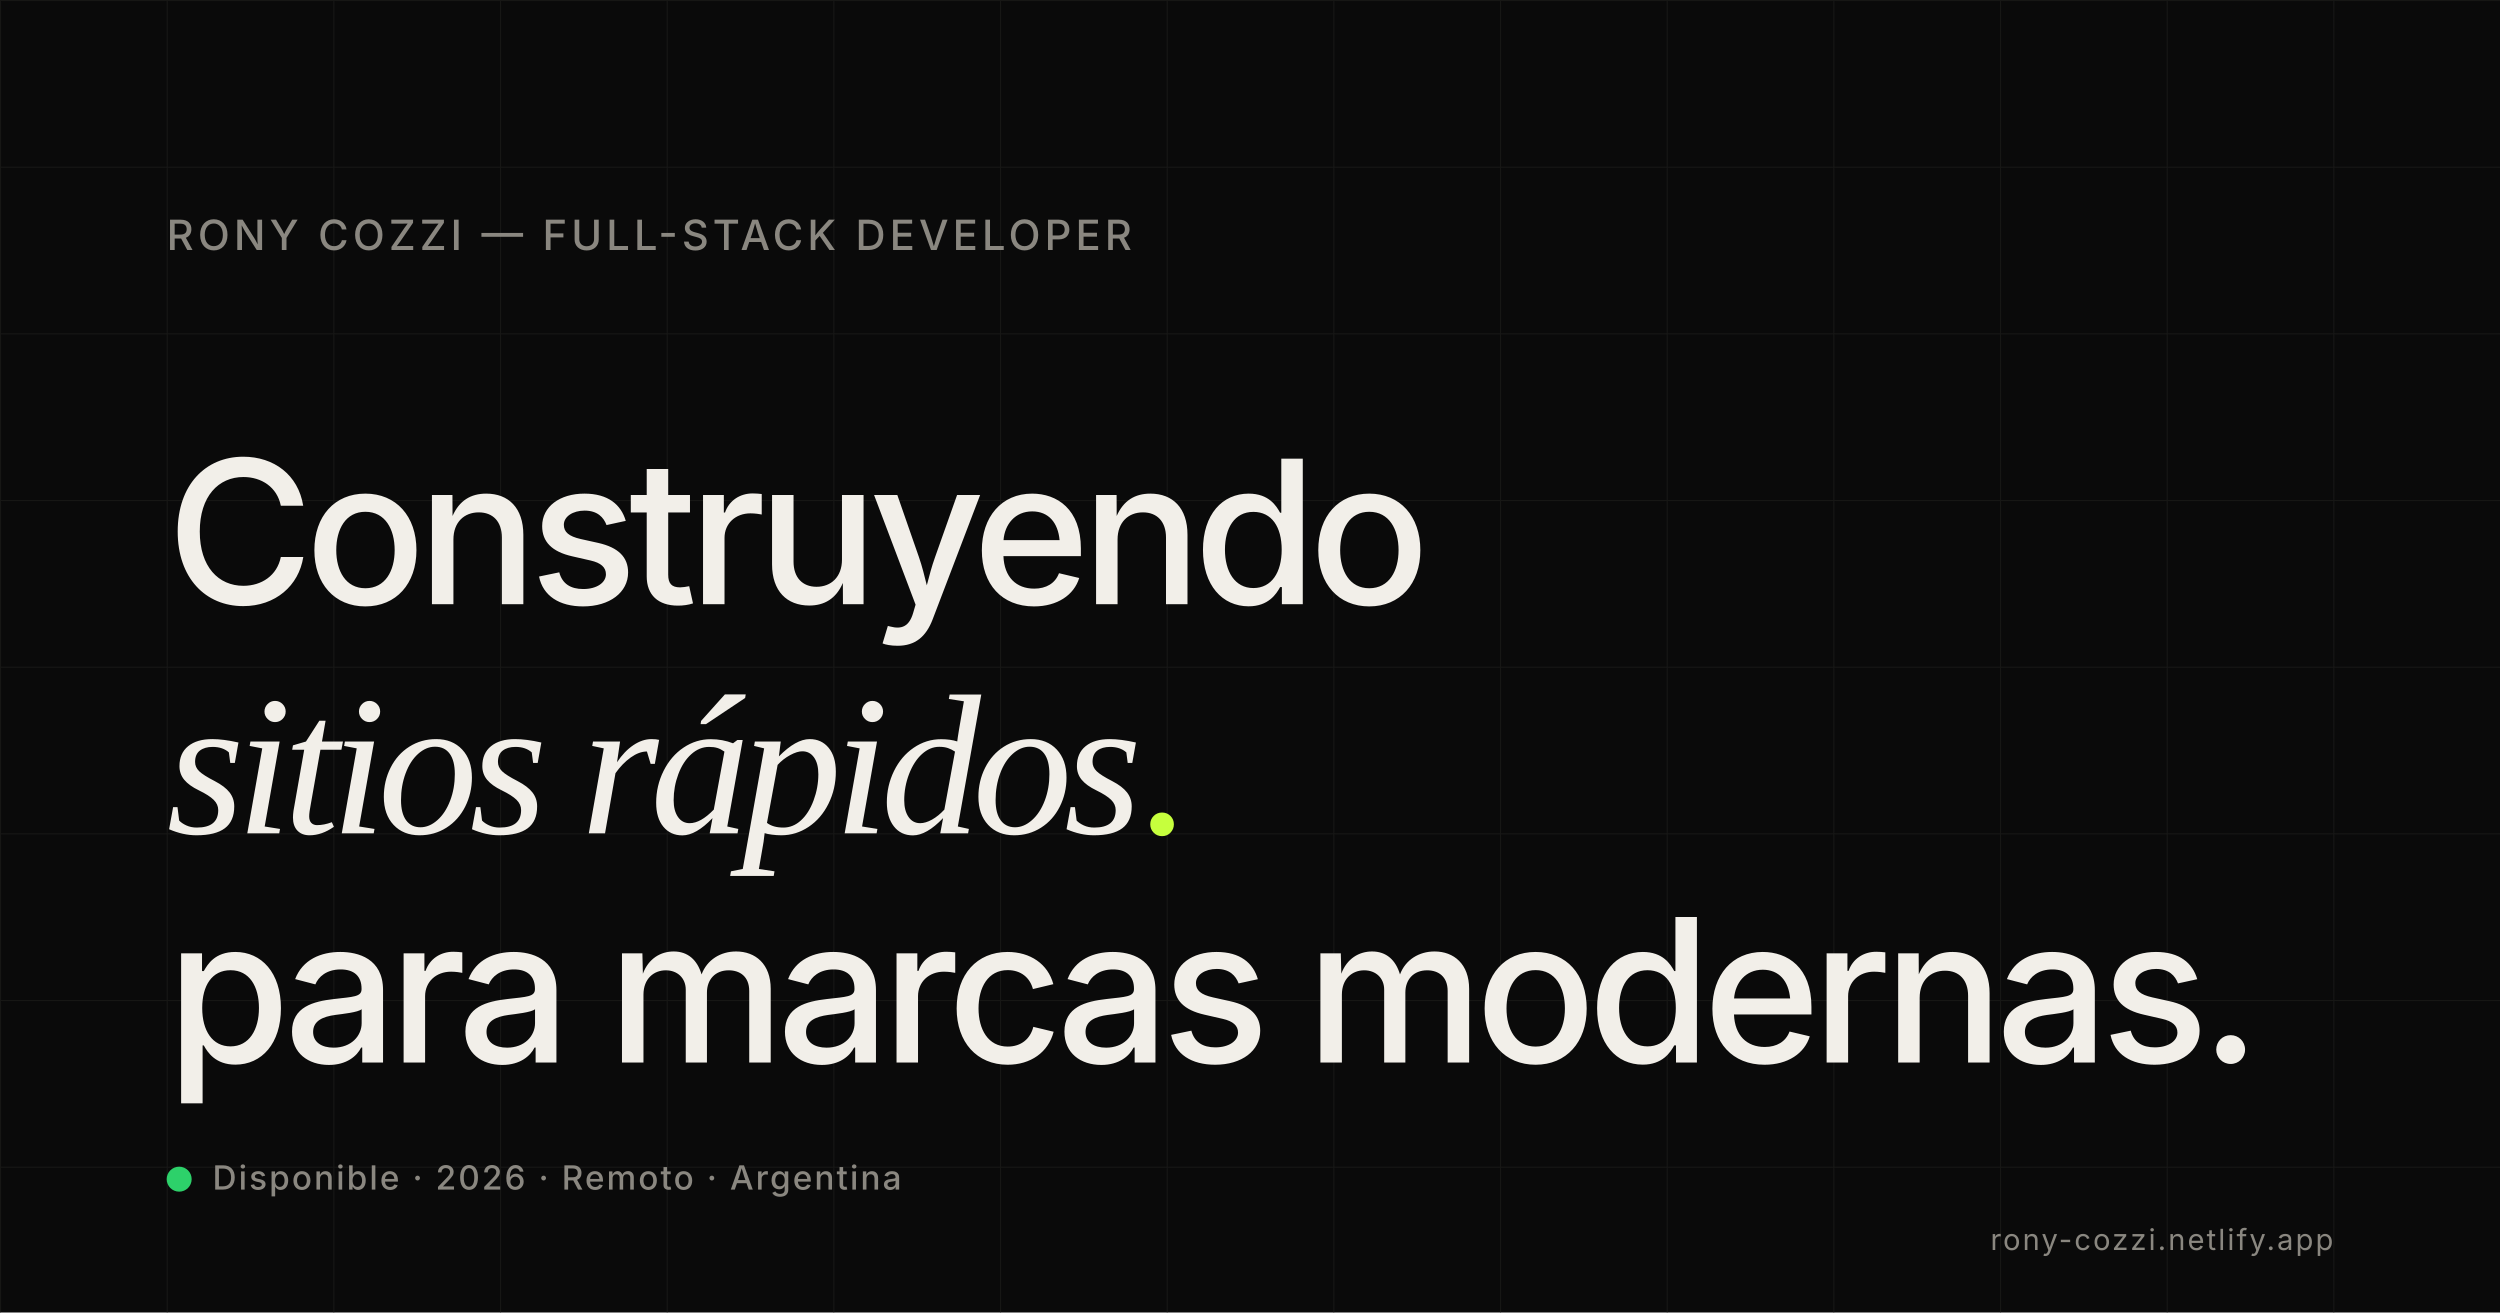
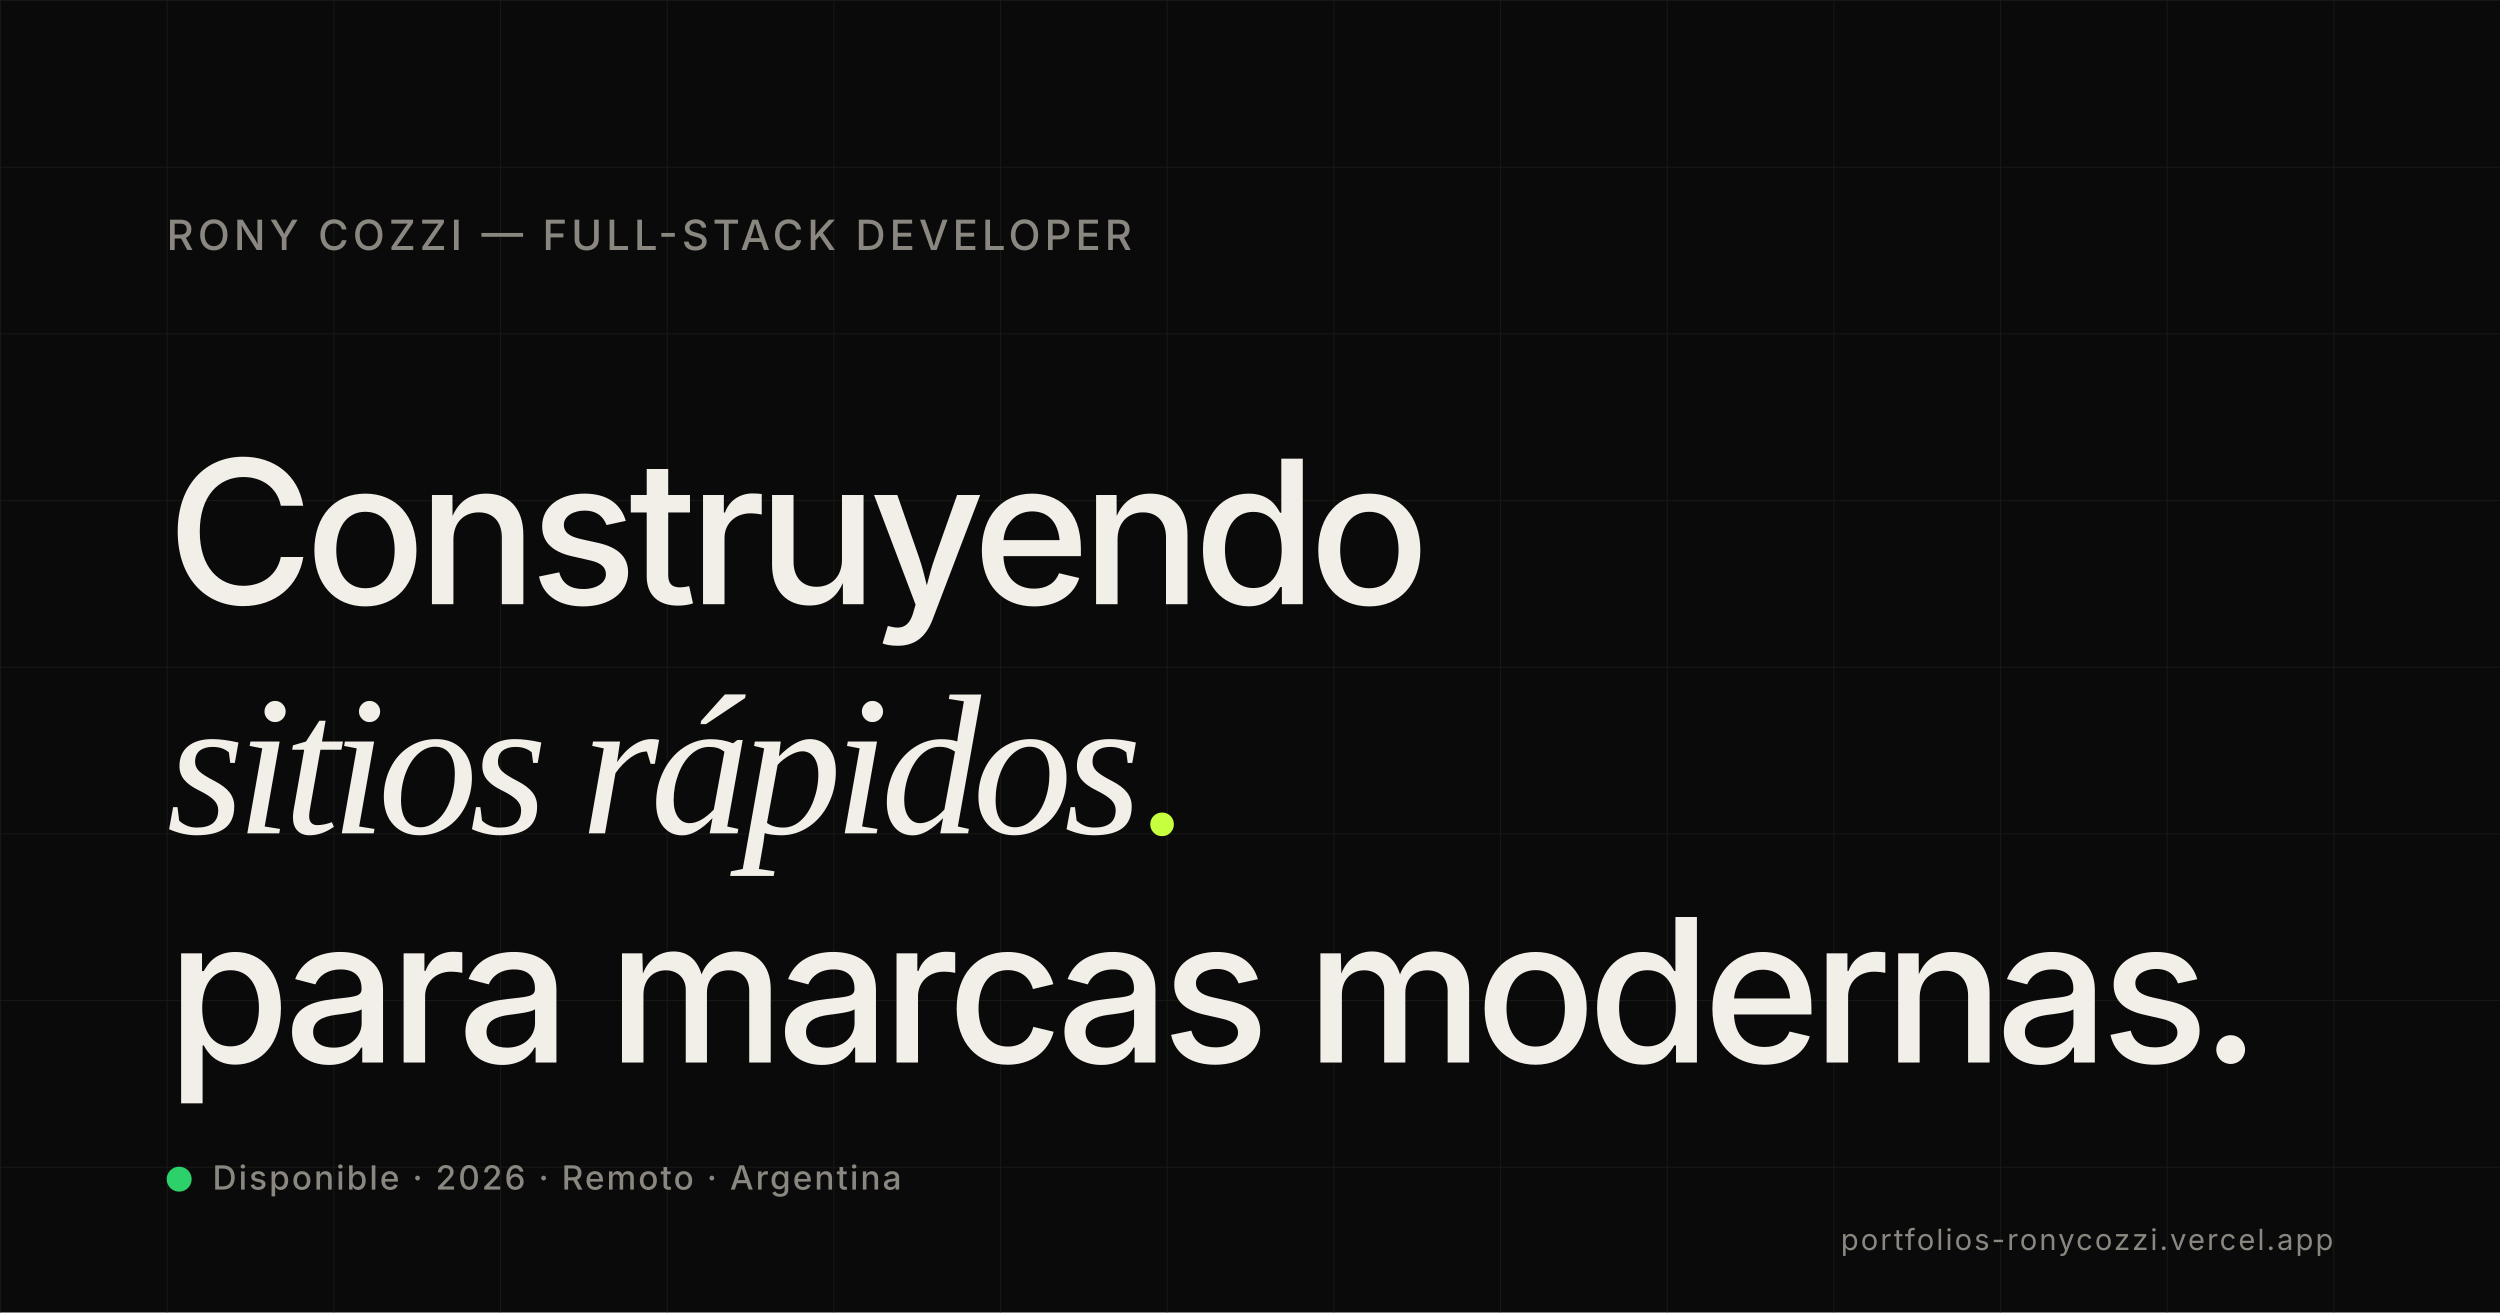
<svg xmlns="http://www.w3.org/2000/svg" viewBox="0 0 1200 630">
  <rect width="1200" height="630" fill="#0A0A0A" />
  <defs>
    <pattern id="grid" width="80" height="80" patternUnits="userSpaceOnUse">
      <path d="M 80 0 L 0 0 0 80" fill="none" stroke="#1F1F1D" stroke-width="1" />
    </pattern>
  </defs>
  <rect width="1200" height="630" fill="url(#grid)" opacity="0.6" />
  <text x="80" y="120" font-family="Space Grotesk, Inter, sans-serif" font-size="20" font-weight="500" letter-spacing="2" fill="#8A8780">RONY COZZI — FULL-STACK DEVELOPER</text>
  <text x="80" y="290" font-family="Space Grotesk, Inter, sans-serif" font-size="96" font-weight="500" letter-spacing="-4" fill="#F2EFE9">Construyendo</text>
  <text x="80" y="400" font-family="Times New Roman, serif" font-size="96" font-style="italic" font-weight="400" letter-spacing="-4" fill="#F2EFE9">sitios rápidos<tspan fill="#C6FF3D">.</tspan>
  </text>
  <text x="80" y="510" font-family="Space Grotesk, Inter, sans-serif" font-size="96" font-weight="500" letter-spacing="-4" fill="#F2EFE9">para marcas modernas.</text>
  <g transform="translate(80, 560)">
    <circle cx="6" cy="6" r="6" fill="#2DD16A" />
    <text x="22" y="11" font-family="Space Grotesk, Inter, sans-serif" font-size="16" font-weight="500" letter-spacing="1" fill="#8A8780">Disponible · 2026 · Remoto · Argentina</text>
  </g>
-   <text x="1120" y="600" text-anchor="end" font-family="Space Grotesk, Inter, sans-serif" font-size="14" letter-spacing="1" fill="#8A8780">rony-cozzi.netlify.app</text>
+   <text x="1120" y="600" text-anchor="end" font-family="Space Grotesk, Inter, sans-serif" font-size="14" letter-spacing="1" fill="#8A8780">portfolios-ronycozzi.vercel.app</text>
</svg>
